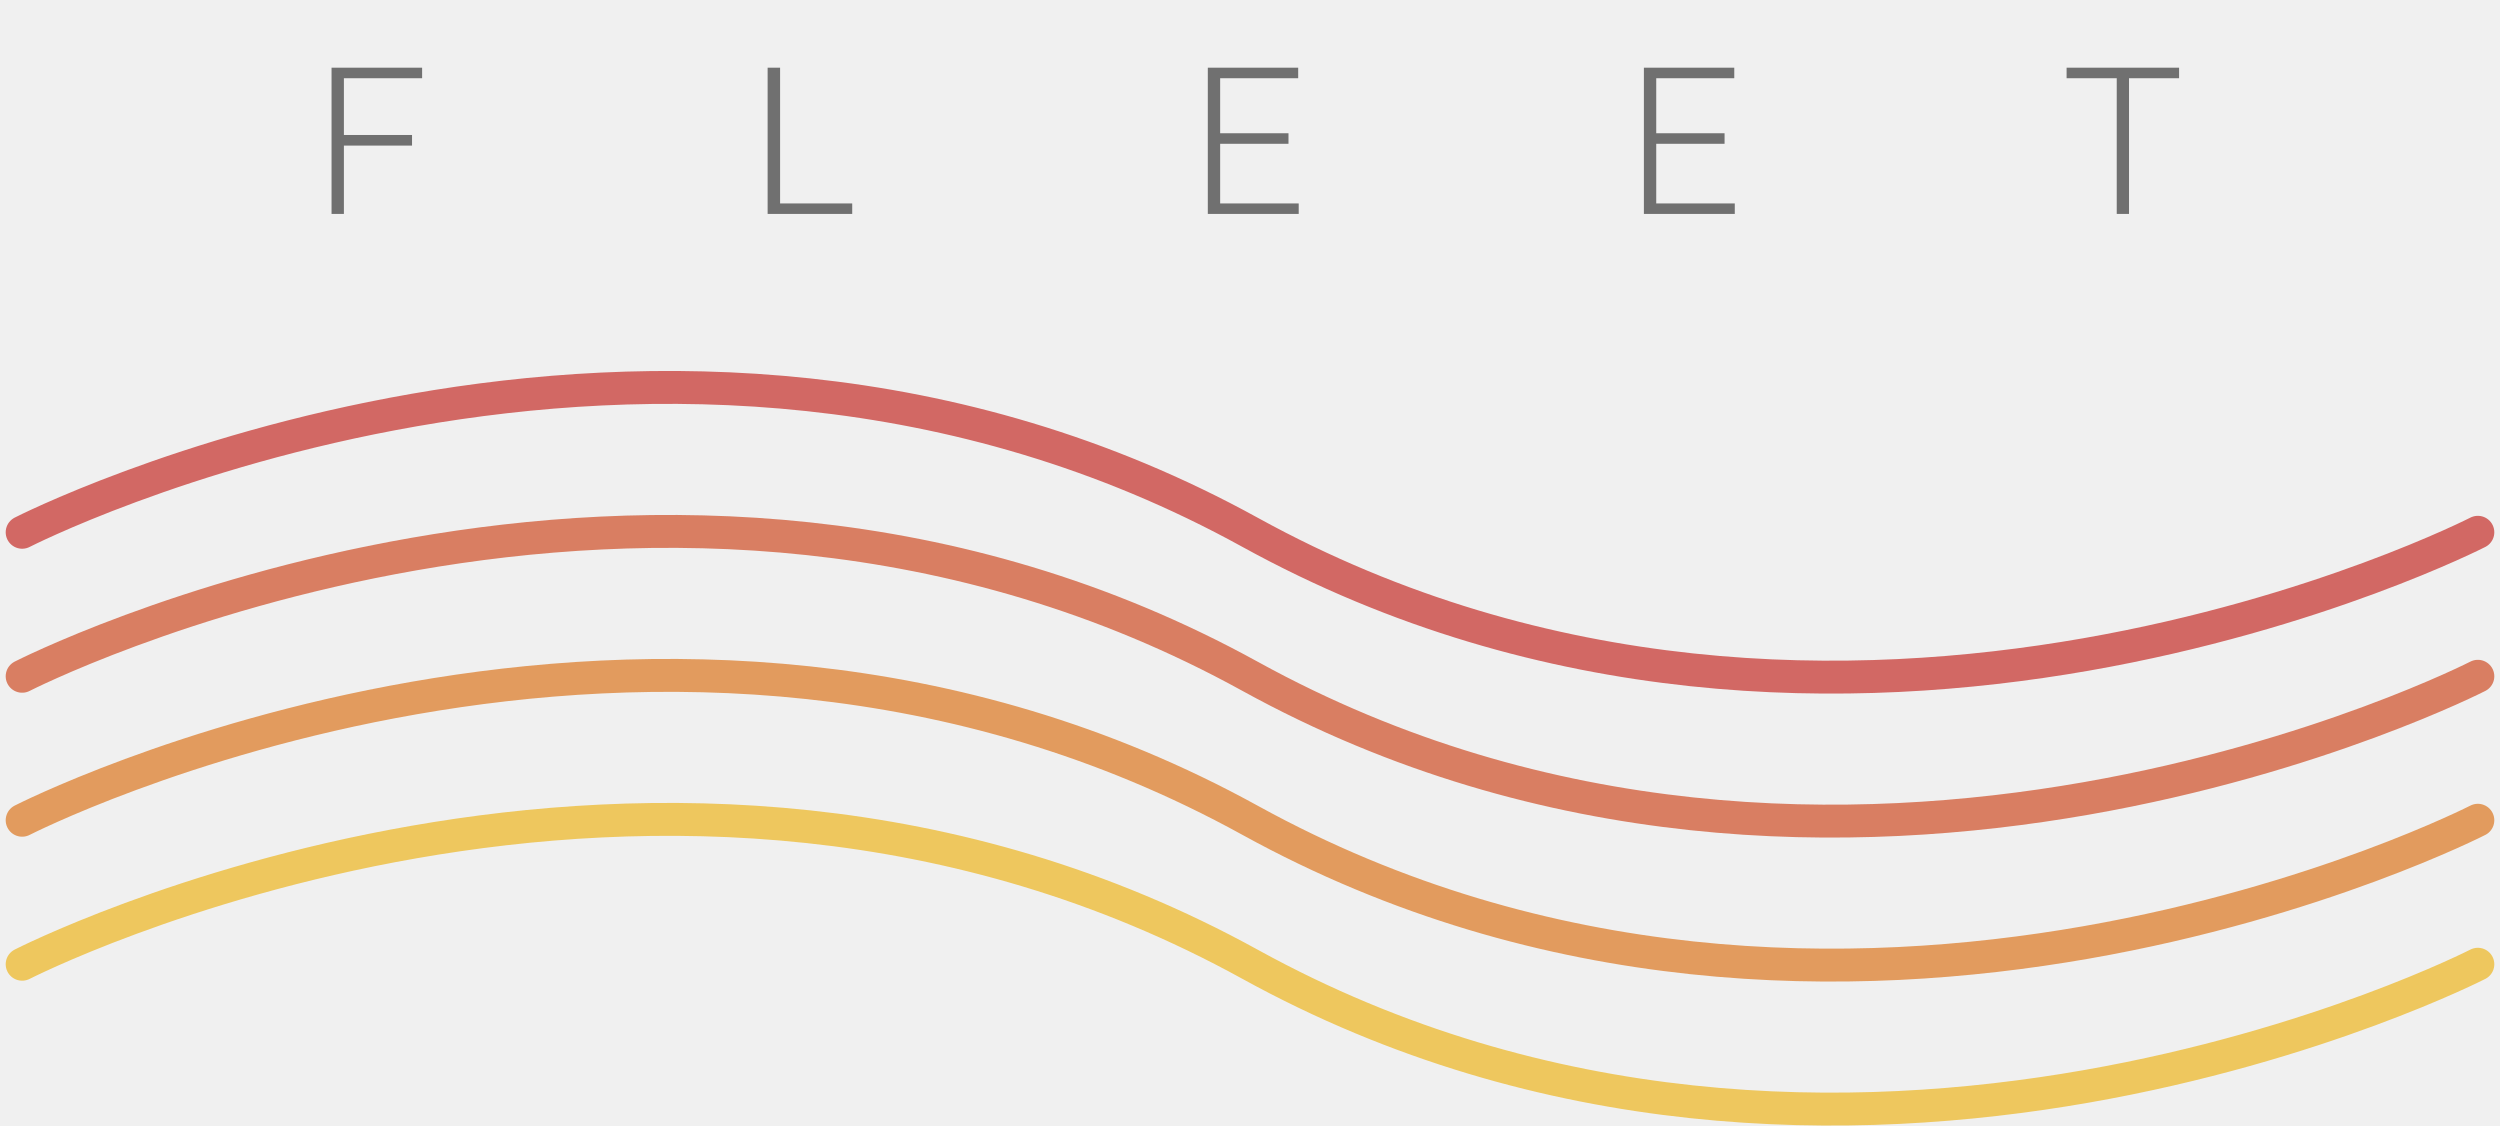
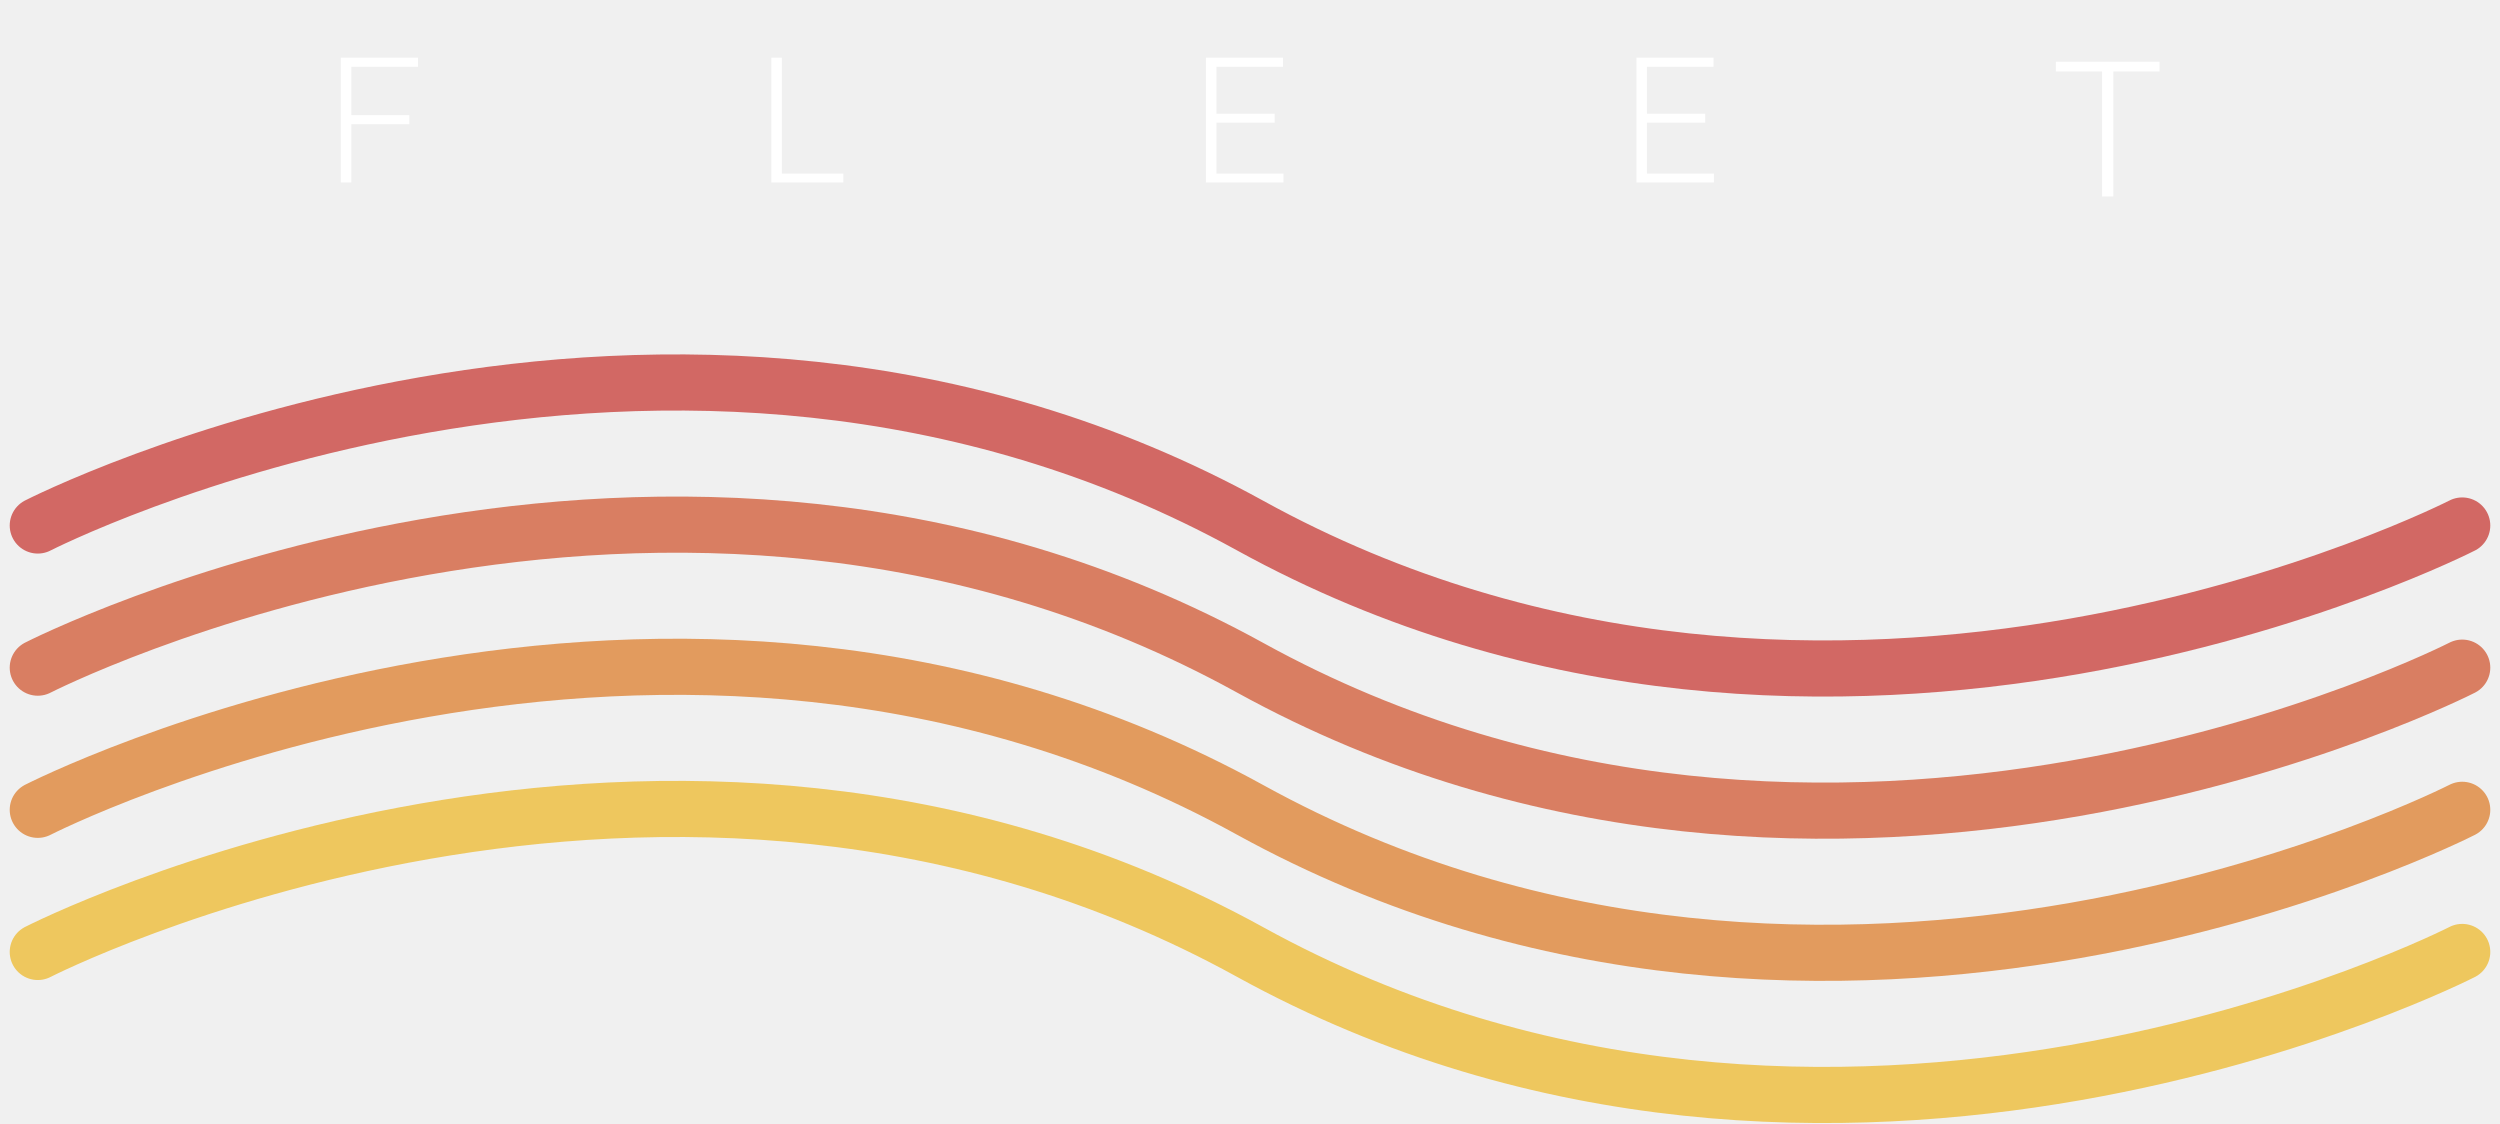
- <svg xmlns="http://www.w3.org/2000/svg" width="607.692" height="273.611" viewBox="0 0 607.692 273.611">
-   <g transform="translate(-1280.924 -518)">
-     <g transform="translate(1286.308 612.171)">
-       <path d="M412.308,555.385s154.615-79.231,298.462,0,298.462,0,298.462,0" transform="translate(-412.308 -520.171)" fill="none" stroke="#d26864" stroke-linecap="round" stroke-width="8" />
-       <path d="M412.308,555.385s154.615-79.231,298.462,0,298.462,0,298.462,0" transform="translate(-412.308 -485.171)" fill="none" stroke="#d97e62" stroke-linecap="round" stroke-width="8" />
-       <path d="M412.308,555.385s154.615-79.231,298.462,0,298.462,0,298.462,0" transform="translate(-412.308 -450.171)" fill="none" stroke="#e29b5e" stroke-linecap="round" stroke-width="8" />
-       <path d="M412.308,555.385s154.615-79.231,298.462,0,298.462,0,298.462,0" transform="translate(-412.308 -415.171)" fill="none" stroke="#eec75e" stroke-linecap="round" stroke-width="8" />
+ <svg xmlns="http://www.w3.org/2000/svg" width="356.26" height="160.135" viewBox="0 0 356.26 160.135">
+   <g id="fleetpc" transform="translate(5.384)">
+     <g id="Group_22" data-name="Group 22" transform="translate(0 54.505)">
+       <path id="Path_61" data-name="Path 61" d="M412.308,540.552s89.489-45.858,172.746,0,172.746,0,172.746,0" transform="translate(-412.308 -520.171)" fill="none" stroke="#d26864" stroke-linecap="round" stroke-width="8" />
+       <path id="Path_62" data-name="Path 62" d="M412.308,540.552s89.489-45.858,172.746,0,172.746,0,172.746,0" transform="translate(-412.308 -499.914)" fill="none" stroke="#d97e62" stroke-linecap="round" stroke-width="8" />
+       <path id="Path_63" data-name="Path 63" d="M412.308,540.552s89.489-45.858,172.746,0,172.746,0,172.746,0" transform="translate(-412.308 -479.656)" fill="none" stroke="#e29b5e" stroke-linecap="round" stroke-width="8" />
+       <path id="Path_64" data-name="Path 64" d="M412.308,540.552s89.489-45.858,172.746,0,172.746,0,172.746,0" transform="translate(-412.308 -459.399)" fill="none" stroke="#eec75e" stroke-linecap="round" stroke-width="8" />
    </g>
-     <g transform="translate(1357 524)">
-       <text transform="translate(0 46)" fill="#707070" font-size="50" font-family="Roboto-Light, Roboto" font-weight="300">
+     <g id="Group_23" data-name="Group 23" transform="translate(40.916 0)">
+       <text id="F" transform="translate(0 26)" fill="#fff" font-size="25" font-family="Roboto-Light, Roboto" font-weight="300">
        <tspan x="0" y="0">F</tspan>
      </text>
-       <text transform="translate(106 46)" fill="#707070" font-size="50" font-family="Roboto-Light, Roboto" font-weight="300">
+       <text id="L" transform="translate(61.351 26)" fill="#fff" font-size="25" font-family="Roboto-Light, Roboto" font-weight="300">
        <tspan x="0" y="0">L</tspan>
      </text>
-       <text transform="translate(213 46)" fill="#707070" font-size="50" font-family="Roboto-Light, Roboto" font-weight="300">
+       <text id="E" transform="translate(123.282 26)" fill="#fff" font-size="25" font-family="Roboto-Light, Roboto" font-weight="300">
        <tspan x="0" y="0">E</tspan>
      </text>
-       <text transform="translate(319 46)" fill="#707070" font-size="50" font-family="Roboto-Light, Roboto" font-weight="300">
+       <text id="E-2" data-name="E" transform="translate(184.633 26)" fill="#fff" font-size="25" font-family="Roboto-Light, Roboto" font-weight="300">
        <tspan x="0" y="0">E</tspan>
      </text>
-       <text transform="translate(425 46)" fill="#707070" font-size="50" font-family="Roboto-Light, Roboto" font-weight="300">
+       <text id="T" transform="translate(245.984 28)" fill="#fff" font-size="27" font-family="Roboto-Light, Roboto" font-weight="300">
        <tspan x="0" y="0">T</tspan>
      </text>
    </g>
  </g>
</svg>
